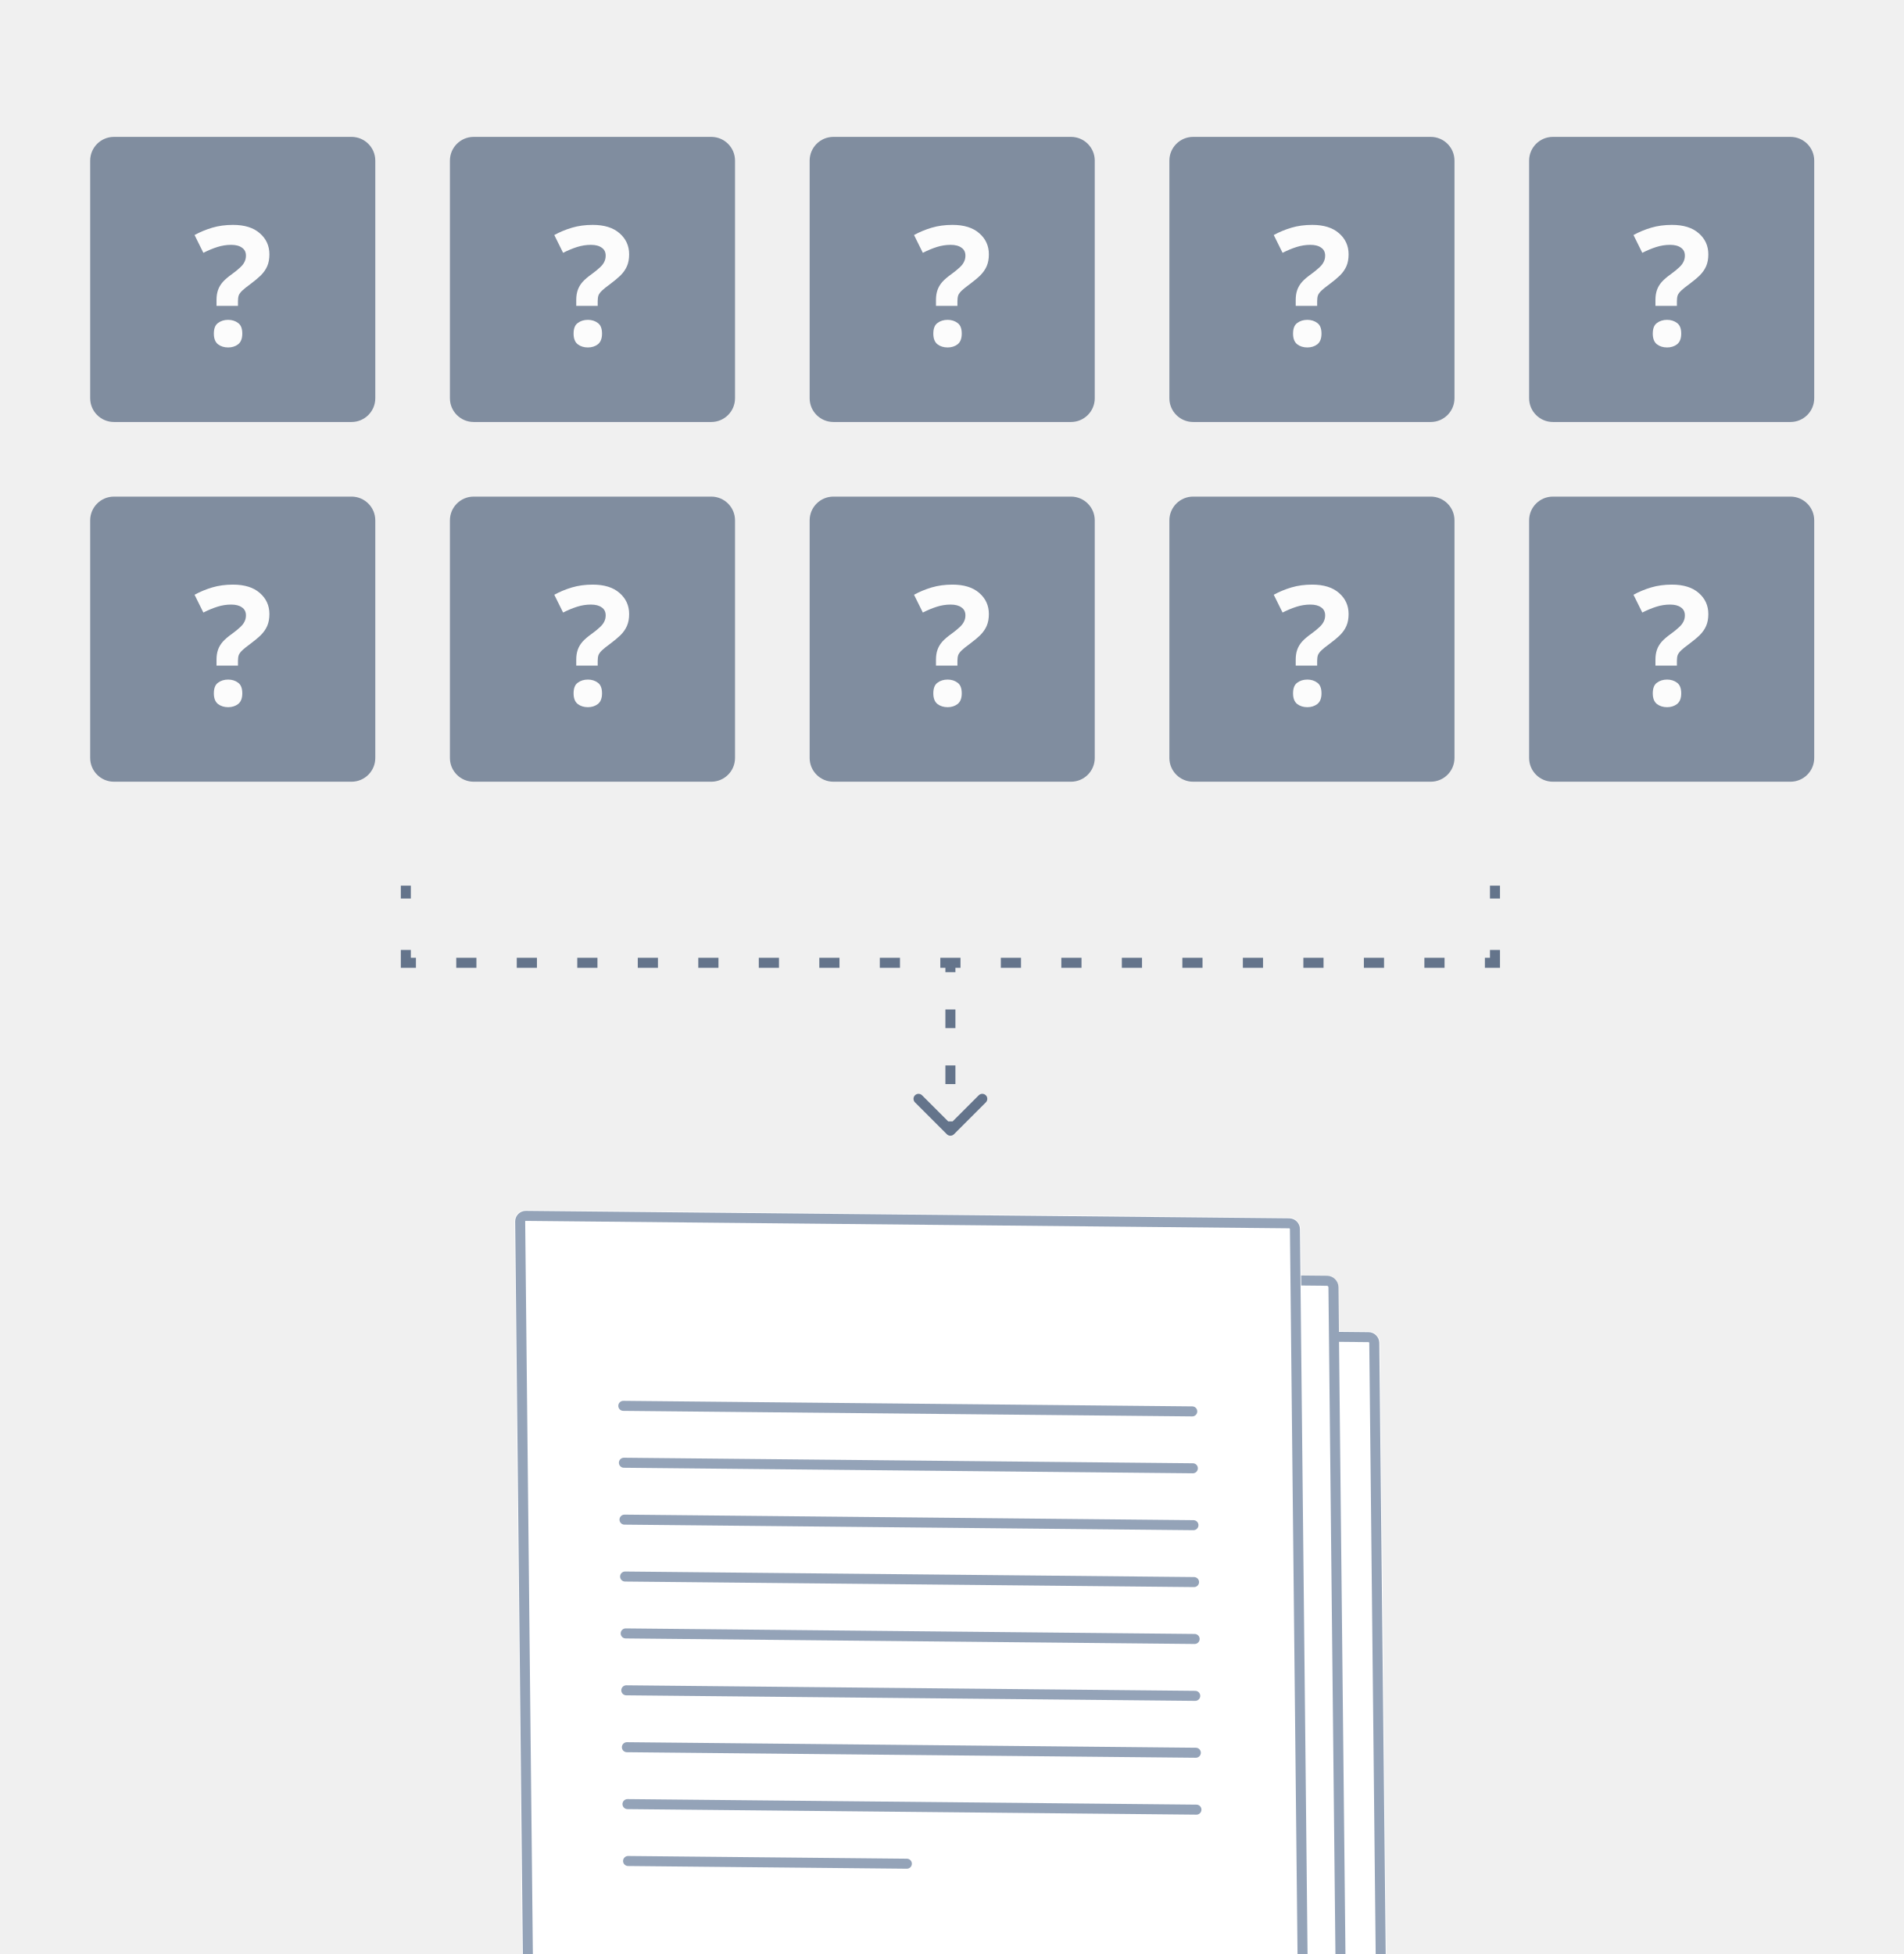
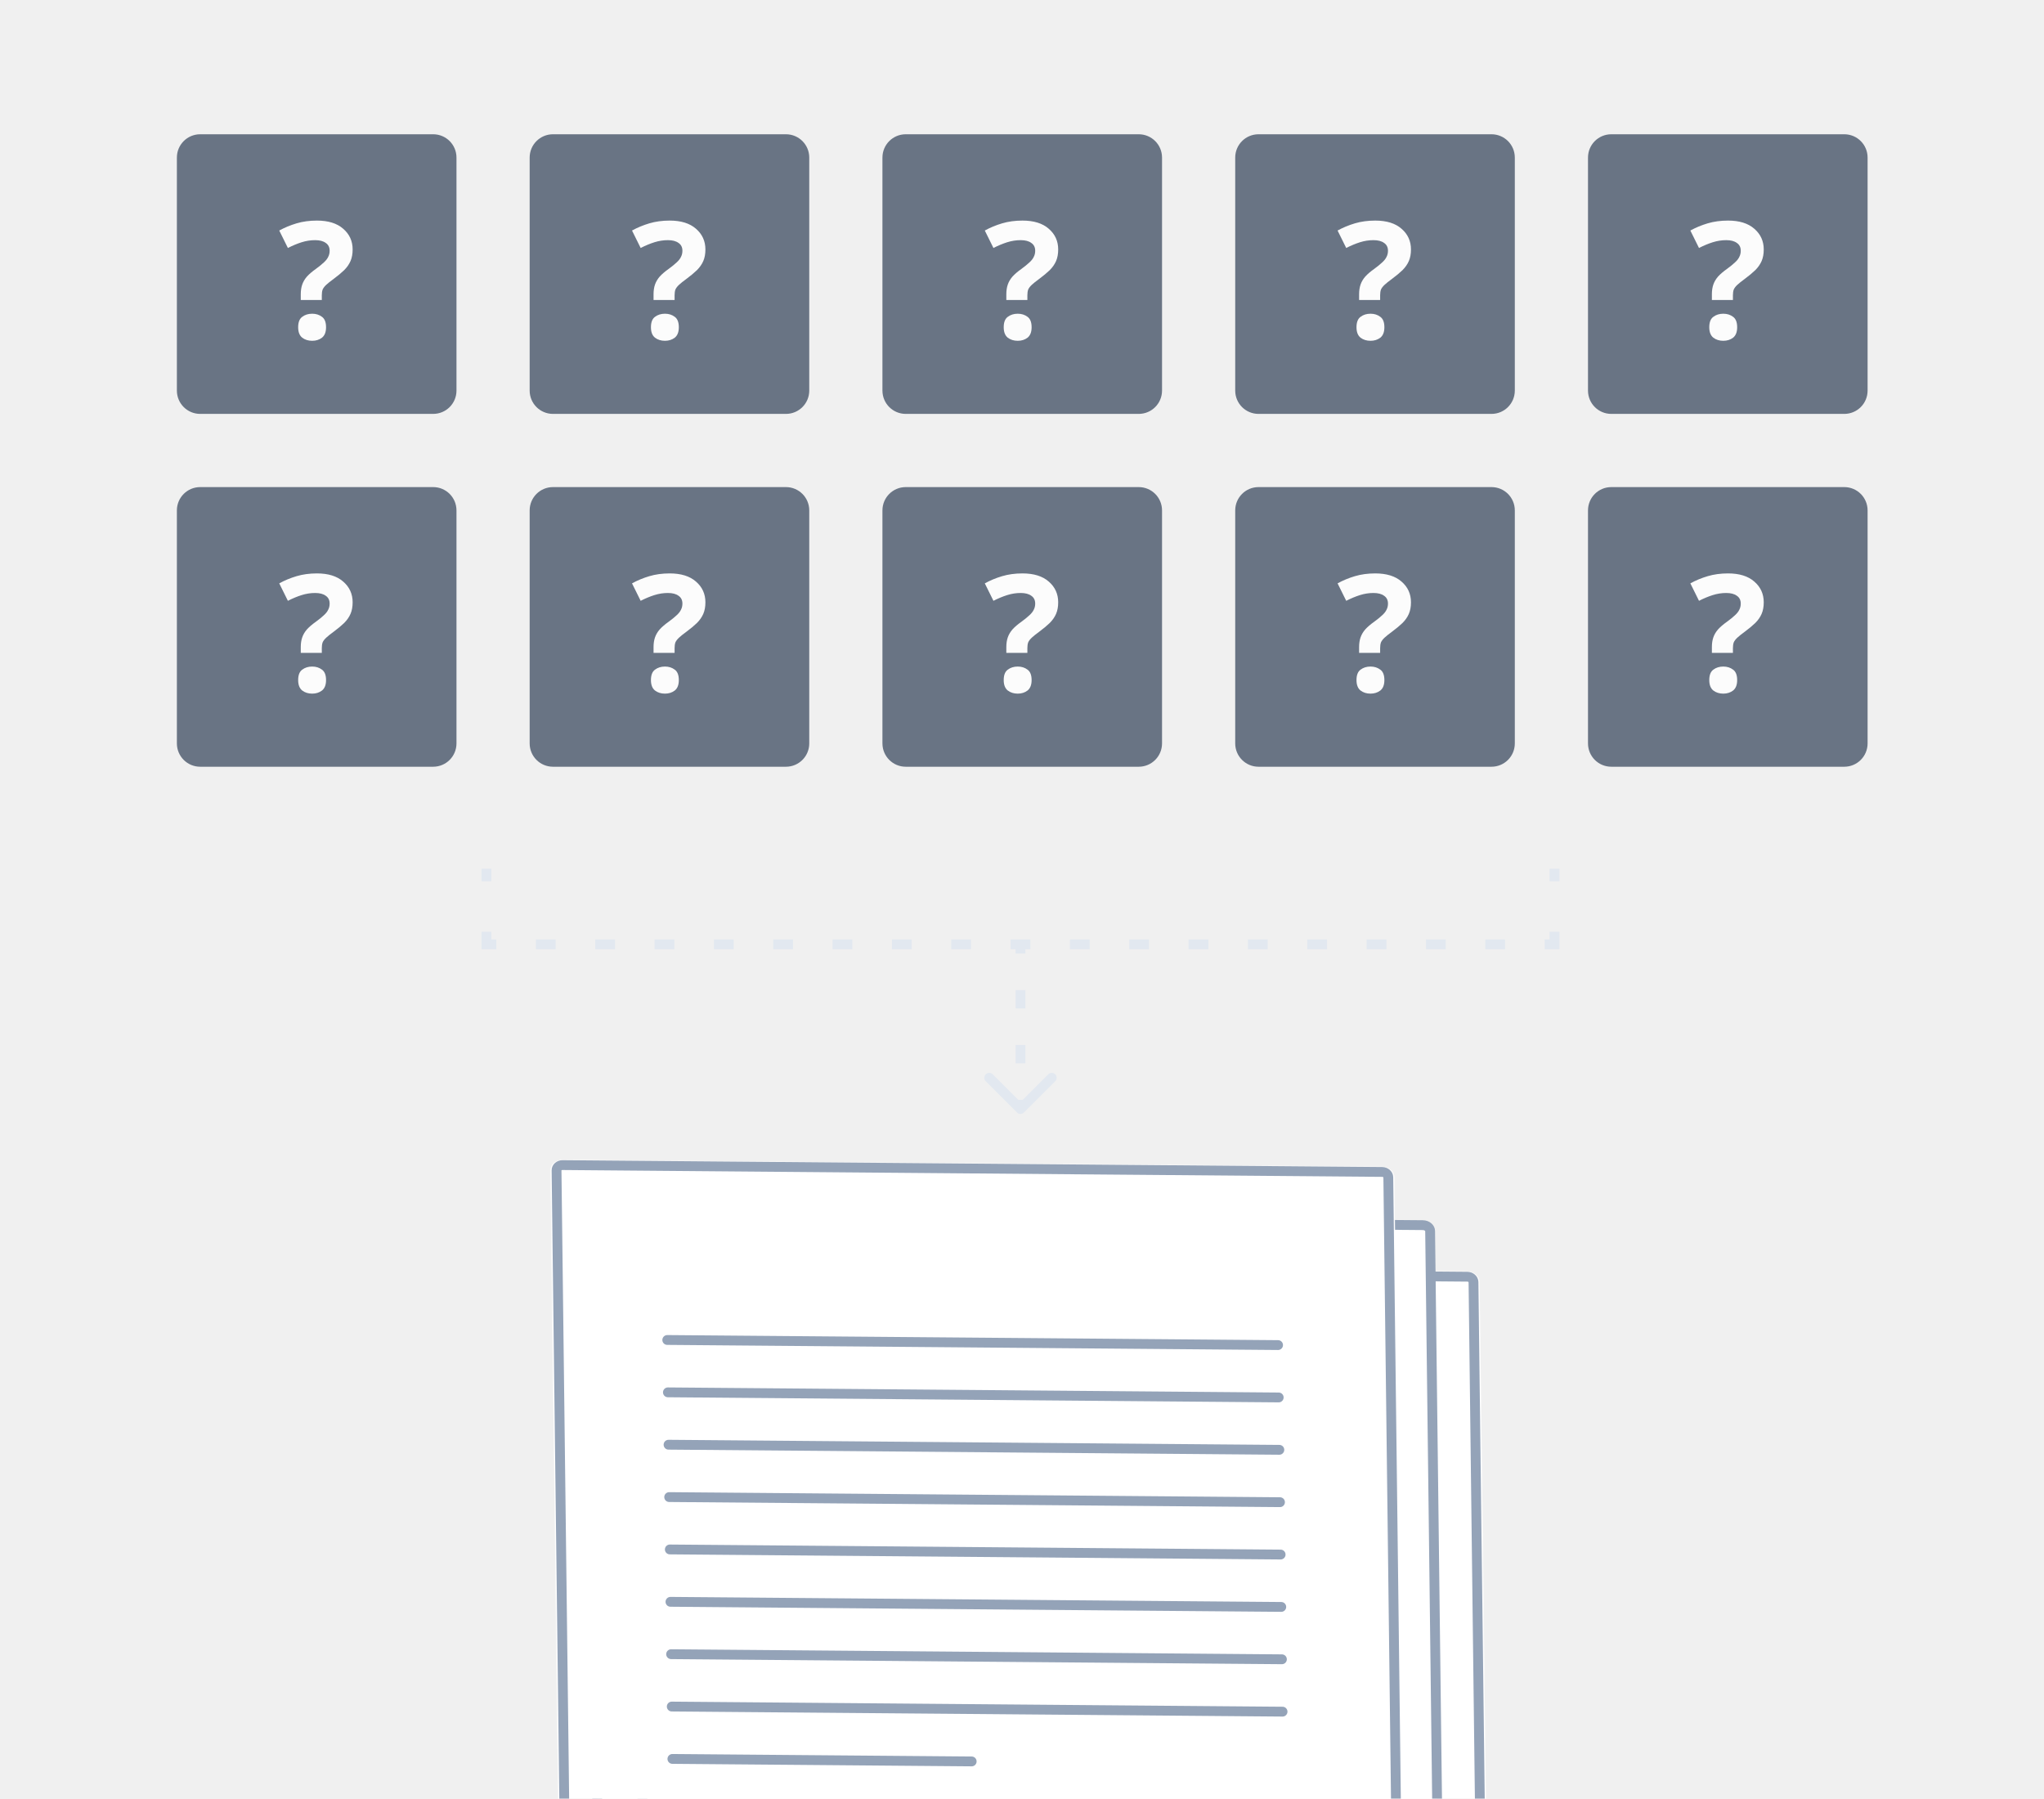
- <svg xmlns="http://www.w3.org/2000/svg" width="380" height="390" viewBox="0 0 380 390" fill="none">
-   <g clip-path="url(#clip0_334_11031)">
-     <path d="M273.123 265.735L119.713 264.241C118.45 264.229 117.437 265.243 117.45 266.506L119.49 460.965C119.503 462.228 120.538 463.262 121.8 463.274L275.211 464.769C276.474 464.781 277.487 463.767 277.473 462.504L275.434 268.044C275.421 266.782 274.386 265.748 273.123 265.735Z" fill="white" />
-     <path d="M273.135 266.878L119.725 265.384C119.093 265.378 118.587 265.885 118.594 266.516L120.633 460.977C120.64 461.608 121.157 462.125 121.788 462.131L275.198 463.625C275.83 463.631 276.336 463.124 276.33 462.493L274.29 268.032C274.284 267.401 273.766 266.884 273.135 266.878Z" stroke="#94A3B8" stroke-width="2" />
-     <path d="M111.43 254.137L264.841 255.631C265.551 255.638 266.133 256.22 266.141 256.931L268.18 451.39C268.188 452.101 267.618 452.671 266.907 452.665L113.497 451.17C112.786 451.163 112.204 450.582 112.197 449.871L110.157 255.411C110.15 254.701 110.72 254.13 111.43 254.137Z" fill="white" stroke="#94A3B8" stroke-width="2" />
-     <path d="M257.295 243.024L104.932 241.54C103.678 241.528 102.672 242.535 102.685 243.789L104.711 436.921C104.724 438.175 105.751 439.202 107.005 439.214L259.368 440.698C260.622 440.711 261.628 439.704 261.615 438.449L259.59 245.317C259.576 244.063 258.549 243.036 257.295 243.024Z" fill="white" />
-     <path d="M124.405 280.595L237.959 281.701" stroke="#94A3B8" stroke-width="2" stroke-linecap="round" />
-     <path d="M124.523 291.95L238.078 293.056" stroke="#94A3B8" stroke-width="2" stroke-linecap="round" />
-     <path d="M124.643 303.305L238.197 304.411" stroke="#94A3B8" stroke-width="2" stroke-linecap="round" />
-     <path d="M124.762 314.661L238.316 315.768" stroke="#94A3B8" stroke-width="2" stroke-linecap="round" />
-     <path d="M124.881 326.016L238.435 327.122" stroke="#94A3B8" stroke-width="2" stroke-linecap="round" />
-     <path d="M125 337.371L238.554 338.477" stroke="#94A3B8" stroke-width="2" stroke-linecap="round" />
-     <path d="M125.12 348.726L238.674 349.832" stroke="#94A3B8" stroke-width="2" stroke-linecap="round" />
-     <path d="M125.239 360.083L238.793 361.189" stroke="#94A3B8" stroke-width="2" stroke-linecap="round" />
-     <path d="M125.357 371.438L180.999 371.979" stroke="#94A3B8" stroke-width="2" stroke-linecap="round" />
-     <path d="M257.307 244.16L104.944 242.676C104.317 242.67 103.814 243.173 103.821 243.8L105.846 436.933C105.853 437.56 106.366 438.073 106.994 438.079L259.356 439.563C259.983 439.569 260.486 439.066 260.48 438.439L258.454 245.306C258.448 244.679 257.934 244.166 257.307 244.16Z" stroke="#94A3B8" stroke-width="2" />
+ <svg xmlns="http://www.w3.org/2000/svg" width="416" height="366" viewBox="0 0 416 366" fill="none">
+   <g clip-path="url(#clip0_101_255)">
+     <path d="M298.611 258.727L130.667 257.325C129.285 257.313 128.176 258.265 128.19 259.45L130.423 441.943C130.437 443.128 131.57 444.098 132.952 444.11L300.896 445.512C302.279 445.524 303.388 444.572 303.373 443.387L301.141 260.894C301.126 259.709 299.993 258.739 298.611 258.727Z" fill="white" />
+     <path d="M298.624 259.799L130.68 258.397C129.989 258.391 129.435 258.867 129.442 259.46L131.675 441.953C131.682 442.546 132.248 443.031 132.939 443.037L300.883 444.439C301.574 444.445 302.129 443.969 302.121 443.377L299.889 260.883C299.881 260.29 299.315 259.805 298.624 259.799Z" stroke="#94A3B8" stroke-width="2" />
+     <path d="M121.601 247.904L289.545 249.306C290.525 249.315 291.056 249.971 291.062 250.465L293.295 432.958C293.301 433.452 292.786 434.1 291.805 434.091L123.862 432.689C122.881 432.681 122.35 432.025 122.344 431.531L120.111 249.038C120.105 248.544 120.62 247.896 121.601 247.904Z" fill="white" stroke="#94A3B8" stroke-width="2" />
+     <path d="M281.283 237.413L114.486 236.021C113.113 236.009 112.012 236.954 112.026 238.131L114.244 419.378C114.258 420.555 115.383 421.519 116.756 421.53L283.553 422.923C284.926 422.934 286.027 421.99 286.013 420.812L283.795 239.565C283.781 238.388 282.656 237.425 281.283 237.413Z" fill="white" />
+     <path d="M135.803 272.673L260.116 273.711" stroke="#94A3B8" stroke-width="2" stroke-linecap="round" />
+     <path d="M135.934 283.329L260.246 284.367" stroke="#94A3B8" stroke-width="2" stroke-linecap="round" />
+     <path d="M136.064 293.985L260.376 295.023" stroke="#94A3B8" stroke-width="2" stroke-linecap="round" />
+     <path d="M136.194 304.642L260.507 305.68" stroke="#94A3B8" stroke-width="2" stroke-linecap="round" />
+     <path d="M136.324 315.298L260.637 316.336" stroke="#94A3B8" stroke-width="2" stroke-linecap="round" />
+     <path d="M136.455 325.955L260.767 326.993" stroke="#94A3B8" stroke-width="2" stroke-linecap="round" />
+     <path d="M136.586 336.611L260.899 337.649" stroke="#94A3B8" stroke-width="2" stroke-linecap="round" />
+     <path d="M136.717 347.268L261.029 348.306" stroke="#94A3B8" stroke-width="2" stroke-linecap="round" />
+     <path d="M136.847 357.924L197.76 358.433" stroke="#94A3B8" stroke-width="2" stroke-linecap="round" />
+     <path d="M281.296 238.479L114.499 237.087C113.813 237.081 113.262 237.553 113.269 238.142L115.487 419.389C115.494 419.978 116.056 420.459 116.743 420.465L283.54 421.858C284.226 421.863 284.777 421.391 284.77 420.802L282.552 239.555C282.545 238.967 281.983 238.485 281.296 238.479Z" stroke="#94A3B8" stroke-width="2" />
    <g opacity="0.8">
-       <rect width="56.904" height="56.904" rx="4.742" transform="matrix(-1 8.74228e-08 8.74228e-08 1 74.9038 27.3206)" fill="#64748B" />
-       <path d="M43.214 59.856C43.214 59.126 43.313 58.473 43.512 57.898C43.712 57.322 44.032 56.78 44.475 56.271C44.94 55.762 45.548 55.242 46.301 54.711C46.965 54.224 47.496 53.792 47.894 53.416C48.314 53.04 48.613 52.664 48.79 52.288C48.989 51.911 49.089 51.491 49.089 51.026C49.089 50.318 48.823 49.787 48.292 49.433C47.783 49.057 47.064 48.869 46.135 48.869C45.205 48.869 44.287 49.013 43.38 49.3C42.472 49.588 41.543 49.975 40.591 50.462L38.832 46.91C39.916 46.313 41.089 45.826 42.351 45.45C43.612 45.074 44.995 44.886 46.5 44.886C48.801 44.886 50.583 45.439 51.844 46.545C53.127 47.652 53.769 49.057 53.769 50.761C53.769 51.668 53.626 52.454 53.338 53.118C53.05 53.782 52.619 54.401 52.043 54.977C51.468 55.53 50.749 56.127 49.886 56.769C49.244 57.234 48.746 57.632 48.392 57.964C48.038 58.296 47.794 58.617 47.662 58.926C47.551 59.236 47.496 59.624 47.496 60.088V61.051L43.214 61.051V59.856ZM42.682 66.594C42.682 65.576 42.959 64.868 43.512 64.47C44.066 64.049 44.741 63.839 45.537 63.839C46.312 63.839 46.976 64.049 47.529 64.47C48.082 64.868 48.359 65.576 48.359 66.594C48.359 67.568 48.082 68.276 47.529 68.719C46.976 69.139 46.312 69.349 45.537 69.349C44.741 69.349 44.066 69.139 43.512 68.719C42.959 68.276 42.682 67.568 42.682 66.594Z" fill="white" />
-       <rect width="56.904" height="56.904" rx="4.742" transform="matrix(-1 8.74228e-08 8.74228e-08 1 146.702 27.3206)" fill="#64748B" />
-       <path d="M115.012 59.856C115.012 59.126 115.112 58.473 115.311 57.898C115.51 57.322 115.831 56.78 116.273 56.271C116.738 55.762 117.347 55.242 118.099 54.711C118.763 54.224 119.294 53.792 119.692 53.416C120.113 53.04 120.412 52.664 120.589 52.288C120.788 51.911 120.887 51.491 120.887 51.026C120.887 50.318 120.622 49.787 120.091 49.433C119.582 49.057 118.862 48.869 117.933 48.869C117.004 48.869 116.085 49.013 115.178 49.3C114.271 49.588 113.341 49.975 112.39 50.462L110.63 46.91C111.715 46.313 112.888 45.826 114.149 45.45C115.41 45.074 116.793 44.886 118.298 44.886C120.6 44.886 122.381 45.439 123.642 46.545C124.926 47.652 125.568 49.057 125.568 50.761C125.568 51.668 125.424 52.454 125.136 53.118C124.848 53.782 124.417 54.401 123.842 54.977C123.266 55.53 122.547 56.127 121.684 56.769C121.042 57.234 120.544 57.632 120.19 57.964C119.836 58.296 119.593 58.617 119.46 58.926C119.349 59.236 119.294 59.624 119.294 60.088V61.051L115.012 61.051V59.856ZM114.481 66.594C114.481 65.576 114.757 64.868 115.311 64.47C115.864 64.049 116.539 63.839 117.336 63.839C118.11 63.839 118.774 64.049 119.327 64.47C119.88 64.868 120.157 65.576 120.157 66.594C120.157 67.568 119.88 68.276 119.327 68.719C118.774 69.139 118.11 69.349 117.336 69.349C116.539 69.349 115.864 69.139 115.311 68.719C114.757 68.276 114.481 67.568 114.481 66.594Z" fill="white" />
-       <rect width="56.904" height="56.904" rx="4.742" transform="matrix(-1 8.74228e-08 8.74228e-08 1 218.5 27.3206)" fill="#64748B" />
-       <path d="M186.81 59.856C186.81 59.126 186.91 58.473 187.109 57.898C187.308 57.322 187.629 56.78 188.072 56.271C188.536 55.762 189.145 55.242 189.897 54.711C190.561 54.224 191.092 53.792 191.491 53.416C191.911 53.04 192.21 52.664 192.387 52.288C192.586 51.911 192.686 51.491 192.686 51.026C192.686 50.318 192.42 49.787 191.889 49.433C191.38 49.057 190.661 48.869 189.731 48.869C188.802 48.869 187.884 49.013 186.976 49.3C186.069 49.588 185.14 49.975 184.188 50.462L182.429 46.91C183.513 46.313 184.686 45.826 185.947 45.45C187.209 45.074 188.592 44.886 190.097 44.886C192.398 44.886 194.179 45.439 195.441 46.545C196.724 47.652 197.366 49.057 197.366 50.761C197.366 51.668 197.222 52.454 196.934 53.118C196.647 53.782 196.215 54.401 195.64 54.977C195.065 55.53 194.345 56.127 193.482 56.769C192.841 57.234 192.343 57.632 191.989 57.964C191.634 58.296 191.391 58.617 191.258 58.926C191.148 59.236 191.092 59.624 191.092 60.088V61.051L186.81 61.051V59.856ZM186.279 66.594C186.279 65.576 186.556 64.868 187.109 64.47C187.662 64.049 188.337 63.839 189.134 63.839C189.908 63.839 190.572 64.049 191.126 64.47C191.679 64.868 191.955 65.576 191.955 66.594C191.955 67.568 191.679 68.276 191.126 68.719C190.572 69.139 189.908 69.349 189.134 69.349C188.337 69.349 187.662 69.139 187.109 68.719C186.556 68.276 186.279 67.568 186.279 66.594Z" fill="white" />
-       <rect width="56.904" height="56.904" rx="4.742" transform="matrix(-1 8.74228e-08 8.74228e-08 1 290.298 27.3206)" fill="#64748B" />
-       <path d="M258.609 59.856C258.609 59.126 258.708 58.473 258.907 57.898C259.107 57.322 259.427 56.78 259.87 56.271C260.335 55.762 260.943 55.242 261.696 54.711C262.36 54.224 262.891 53.792 263.289 53.416C263.709 53.04 264.008 52.664 264.185 52.288C264.384 51.911 264.484 51.491 264.484 51.026C264.484 50.318 264.218 49.787 263.687 49.433C263.178 49.057 262.459 48.869 261.53 48.869C260.6 48.869 259.682 49.013 258.775 49.3C257.867 49.588 256.938 49.975 255.986 50.462L254.227 46.91C255.311 46.313 256.484 45.826 257.746 45.45C259.007 45.074 260.39 44.886 261.895 44.886C264.196 44.886 265.978 45.439 267.239 46.545C268.523 47.652 269.164 49.057 269.164 50.761C269.164 51.668 269.02 52.454 268.733 53.118C268.445 53.782 268.014 54.401 267.438 54.977C266.863 55.53 266.144 56.127 265.281 56.769C264.639 57.234 264.141 57.632 263.787 57.964C263.433 58.296 263.189 58.617 263.057 58.926C262.946 59.236 262.891 59.624 262.891 60.088V61.051L258.609 61.051V59.856ZM258.078 66.594C258.078 65.576 258.354 64.868 258.907 64.47C259.461 64.049 260.136 63.839 260.932 63.839C261.707 63.839 262.371 64.049 262.924 64.47C263.477 64.868 263.754 65.576 263.754 66.594C263.754 67.568 263.477 68.276 262.924 68.719C262.371 69.139 261.707 69.349 260.932 69.349C260.136 69.349 259.461 69.139 258.907 68.719C258.354 68.276 258.078 67.568 258.078 66.594Z" fill="white" />
-       <rect width="56.904" height="56.904" rx="4.742" transform="matrix(-1 8.74228e-08 8.74228e-08 1 362.097 27.3206)" fill="#64748B" />
-       <path d="M330.407 59.856C330.407 59.126 330.506 58.473 330.705 57.898C330.904 57.322 331.225 56.78 331.668 56.271C332.133 55.762 332.741 55.242 333.494 54.711C334.157 54.224 334.689 53.792 335.087 53.416C335.507 53.04 335.806 52.664 335.983 52.288C336.182 51.911 336.282 51.491 336.282 51.026C336.282 50.318 336.016 49.787 335.485 49.433C334.976 49.057 334.257 48.869 333.328 48.869C332.398 48.869 331.48 49.013 330.572 49.3C329.665 49.588 328.736 49.975 327.784 50.462L326.025 46.91C327.109 46.313 328.282 45.826 329.543 45.45C330.805 45.074 332.188 44.886 333.693 44.886C335.994 44.886 337.776 45.439 339.037 46.545C340.32 47.652 340.962 49.057 340.962 50.761C340.962 51.668 340.818 52.454 340.531 53.118C340.243 53.782 339.811 54.401 339.236 54.977C338.661 55.53 337.942 56.127 337.078 56.769C336.437 57.234 335.939 57.632 335.585 57.964C335.231 58.296 334.987 58.617 334.854 58.926C334.744 59.236 334.689 59.624 334.689 60.088V61.051L330.407 61.051V59.856ZM329.875 66.594C329.875 65.576 330.152 64.868 330.705 64.47C331.258 64.049 331.933 63.839 332.73 63.839C333.505 63.839 334.168 64.049 334.722 64.47C335.275 64.868 335.552 65.576 335.552 66.594C335.552 67.568 335.275 68.276 334.722 68.719C334.168 69.139 333.505 69.349 332.73 69.349C331.933 69.349 331.258 69.139 330.705 68.719C330.152 68.276 329.875 67.568 329.875 66.594Z" fill="white" />
-       <rect width="56.904" height="56.904" rx="4.742" transform="matrix(-1 8.74228e-08 8.74228e-08 1 74.9038 99.1188)" fill="#64748B" />
-       <path d="M43.214 131.654C43.214 130.924 43.313 130.271 43.512 129.696C43.712 129.12 44.032 128.578 44.475 128.069C44.94 127.56 45.548 127.04 46.301 126.509C46.965 126.022 47.496 125.591 47.894 125.215C48.314 124.838 48.613 124.462 48.79 124.086C48.989 123.71 49.089 123.289 49.089 122.825C49.089 122.116 48.823 121.585 48.292 121.231C47.783 120.855 47.064 120.667 46.135 120.667C45.205 120.667 44.287 120.811 43.38 121.099C42.472 121.386 41.543 121.773 40.591 122.26L38.832 118.709C39.916 118.111 41.089 117.624 42.351 117.248C43.612 116.872 44.995 116.684 46.5 116.684C48.801 116.684 50.583 117.237 51.844 118.343C53.127 119.45 53.769 120.855 53.769 122.559C53.769 123.466 53.626 124.252 53.338 124.916C53.05 125.58 52.619 126.199 52.043 126.775C51.468 127.328 50.749 127.925 49.886 128.567C49.244 129.032 48.746 129.43 48.392 129.762C48.038 130.094 47.794 130.415 47.662 130.725C47.551 131.035 47.496 131.422 47.496 131.887V132.849L43.214 132.849V131.654ZM42.682 138.393C42.682 137.375 42.959 136.666 43.512 136.268C44.066 135.848 44.741 135.637 45.537 135.637C46.312 135.637 46.976 135.848 47.529 136.268C48.082 136.666 48.359 137.375 48.359 138.393C48.359 139.366 48.082 140.074 47.529 140.517C46.976 140.937 46.312 141.148 45.537 141.148C44.741 141.148 44.066 140.937 43.512 140.517C42.959 140.074 42.682 139.366 42.682 138.393Z" fill="white" />
-       <rect width="56.904" height="56.904" rx="4.742" transform="matrix(-1 8.74228e-08 8.74228e-08 1 146.702 99.1188)" fill="#64748B" />
-       <path d="M115.012 131.654C115.012 130.924 115.112 130.271 115.311 129.696C115.51 129.12 115.831 128.578 116.273 128.069C116.738 127.56 117.347 127.04 118.099 126.509C118.763 126.022 119.294 125.591 119.692 125.215C120.113 124.838 120.412 124.462 120.589 124.086C120.788 123.71 120.887 123.289 120.887 122.825C120.887 122.116 120.622 121.585 120.091 121.231C119.582 120.855 118.862 120.667 117.933 120.667C117.004 120.667 116.085 120.811 115.178 121.099C114.271 121.386 113.341 121.773 112.39 122.26L110.63 118.709C111.715 118.111 112.888 117.624 114.149 117.248C115.41 116.872 116.793 116.684 118.298 116.684C120.6 116.684 122.381 117.237 123.642 118.343C124.926 119.45 125.568 120.855 125.568 122.559C125.568 123.466 125.424 124.252 125.136 124.916C124.848 125.58 124.417 126.199 123.842 126.775C123.266 127.328 122.547 127.925 121.684 128.567C121.042 129.032 120.544 129.43 120.19 129.762C119.836 130.094 119.593 130.415 119.46 130.725C119.349 131.035 119.294 131.422 119.294 131.887V132.849L115.012 132.849V131.654ZM114.481 138.393C114.481 137.375 114.757 136.666 115.311 136.268C115.864 135.848 116.539 135.637 117.336 135.637C118.11 135.637 118.774 135.848 119.327 136.268C119.88 136.666 120.157 137.375 120.157 138.393C120.157 139.366 119.88 140.074 119.327 140.517C118.774 140.937 118.11 141.148 117.336 141.148C116.539 141.148 115.864 140.937 115.311 140.517C114.757 140.074 114.481 139.366 114.481 138.393Z" fill="white" />
-       <rect width="56.904" height="56.904" rx="4.742" transform="matrix(-1 8.74228e-08 8.74228e-08 1 218.5 99.1188)" fill="#64748B" />
-       <path d="M186.81 131.654C186.81 130.924 186.91 130.271 187.109 129.696C187.308 129.12 187.629 128.578 188.072 128.069C188.536 127.56 189.145 127.04 189.897 126.509C190.561 126.022 191.092 125.591 191.491 125.215C191.911 124.838 192.21 124.462 192.387 124.086C192.586 123.71 192.686 123.289 192.686 122.825C192.686 122.116 192.42 121.585 191.889 121.231C191.38 120.855 190.661 120.667 189.731 120.667C188.802 120.667 187.884 120.811 186.976 121.099C186.069 121.386 185.14 121.773 184.188 122.26L182.429 118.709C183.513 118.111 184.686 117.624 185.947 117.248C187.209 116.872 188.592 116.684 190.097 116.684C192.398 116.684 194.179 117.237 195.441 118.343C196.724 119.45 197.366 120.855 197.366 122.559C197.366 123.466 197.222 124.252 196.934 124.916C196.647 125.58 196.215 126.199 195.64 126.775C195.065 127.328 194.345 127.925 193.482 128.567C192.841 129.032 192.343 129.43 191.989 129.762C191.634 130.094 191.391 130.415 191.258 130.725C191.148 131.035 191.092 131.422 191.092 131.887V132.849L186.81 132.849V131.654ZM186.279 138.393C186.279 137.375 186.556 136.666 187.109 136.268C187.662 135.848 188.337 135.637 189.134 135.637C189.908 135.637 190.572 135.848 191.126 136.268C191.679 136.666 191.955 137.375 191.955 138.393C191.955 139.366 191.679 140.074 191.126 140.517C190.572 140.937 189.908 141.148 189.134 141.148C188.337 141.148 187.662 140.937 187.109 140.517C186.556 140.074 186.279 139.366 186.279 138.393Z" fill="white" />
-       <rect width="56.904" height="56.904" rx="4.742" transform="matrix(-1 8.74228e-08 8.74228e-08 1 290.298 99.1188)" fill="#64748B" />
-       <path d="M258.609 131.654C258.609 130.924 258.708 130.271 258.907 129.696C259.107 129.12 259.427 128.578 259.87 128.069C260.335 127.56 260.943 127.04 261.696 126.509C262.36 126.022 262.891 125.591 263.289 125.215C263.709 124.838 264.008 124.462 264.185 124.086C264.384 123.71 264.484 123.289 264.484 122.825C264.484 122.116 264.218 121.585 263.687 121.231C263.178 120.855 262.459 120.667 261.53 120.667C260.6 120.667 259.682 120.811 258.775 121.099C257.867 121.386 256.938 121.773 255.986 122.26L254.227 118.709C255.311 118.111 256.484 117.624 257.746 117.248C259.007 116.872 260.39 116.684 261.895 116.684C264.196 116.684 265.978 117.237 267.239 118.343C268.523 119.45 269.164 120.855 269.164 122.559C269.164 123.466 269.02 124.252 268.733 124.916C268.445 125.58 268.014 126.199 267.438 126.775C266.863 127.328 266.144 127.925 265.281 128.567C264.639 129.032 264.141 129.43 263.787 129.762C263.433 130.094 263.189 130.415 263.057 130.725C262.946 131.035 262.891 131.422 262.891 131.887V132.849L258.609 132.849V131.654ZM258.078 138.393C258.078 137.375 258.354 136.666 258.907 136.268C259.461 135.848 260.136 135.637 260.932 135.637C261.707 135.637 262.371 135.848 262.924 136.268C263.477 136.666 263.754 137.375 263.754 138.393C263.754 139.366 263.477 140.074 262.924 140.517C262.371 140.937 261.707 141.148 260.932 141.148C260.136 141.148 259.461 140.937 258.907 140.517C258.354 140.074 258.078 139.366 258.078 138.393Z" fill="white" />
-       <rect width="56.904" height="56.904" rx="4.742" transform="matrix(-1 8.74228e-08 8.74228e-08 1 362.097 99.1188)" fill="#64748B" />
-       <path d="M330.407 131.654C330.407 130.924 330.506 130.271 330.705 129.696C330.904 129.12 331.225 128.578 331.668 128.069C332.133 127.56 332.741 127.04 333.494 126.509C334.157 126.022 334.689 125.591 335.087 125.215C335.507 124.838 335.806 124.462 335.983 124.086C336.182 123.71 336.282 123.289 336.282 122.825C336.282 122.116 336.016 121.585 335.485 121.231C334.976 120.855 334.257 120.667 333.328 120.667C332.398 120.667 331.48 120.811 330.572 121.099C329.665 121.386 328.736 121.773 327.784 122.26L326.025 118.709C327.109 118.111 328.282 117.624 329.543 117.248C330.805 116.872 332.188 116.684 333.693 116.684C335.994 116.684 337.776 117.237 339.037 118.343C340.32 119.45 340.962 120.855 340.962 122.559C340.962 123.466 340.818 124.252 340.531 124.916C340.243 125.58 339.811 126.199 339.236 126.775C338.661 127.328 337.942 127.925 337.078 128.567C336.437 129.032 335.939 129.43 335.585 129.762C335.231 130.094 334.987 130.415 334.854 130.725C334.744 131.035 334.689 131.422 334.689 131.887V132.849L330.407 132.849V131.654ZM329.875 138.393C329.875 137.375 330.152 136.666 330.705 136.268C331.258 135.848 331.933 135.637 332.73 135.637C333.505 135.637 334.168 135.848 334.722 136.268C335.275 136.666 335.552 137.375 335.552 138.393C335.552 139.366 335.275 140.074 334.722 140.517C334.168 140.937 333.505 141.148 332.73 141.148C331.933 141.148 331.258 140.937 330.705 140.517C330.152 140.074 329.875 139.366 329.875 138.393Z" fill="white" />
+       <rect width="56.904" height="56.904" rx="4.742" transform="matrix(-1 8.74228e-08 8.74228e-08 1 92.9038 27.3206)" fill="#475569" />
+       <path d="M61.214 59.856C61.214 59.126 61.313 58.473 61.513 57.898C61.712 57.322 62.033 56.78 62.475 56.271C62.94 55.762 63.548 55.242 64.301 54.711C64.965 54.224 65.496 53.792 65.894 53.416C66.315 53.04 66.613 52.664 66.79 52.288C66.99 51.911 67.089 51.491 67.089 51.026C67.089 50.318 66.824 49.787 66.293 49.433C65.784 49.057 65.064 48.869 64.135 48.869C63.206 48.869 62.287 49.013 61.38 49.3C60.472 49.588 59.543 49.975 58.592 50.462L56.832 46.91C57.917 46.313 59.09 45.826 60.351 45.45C61.612 45.074 62.995 44.886 64.5 44.886C66.802 44.886 68.583 45.439 69.844 46.545C71.128 47.652 71.769 49.057 71.769 50.761C71.769 51.668 71.626 52.454 71.338 53.118C71.05 53.782 70.619 54.401 70.043 54.977C69.468 55.53 68.749 56.127 67.886 56.769C67.244 57.234 66.746 57.632 66.392 57.964C66.038 58.296 65.795 58.617 65.662 58.926C65.551 59.236 65.496 59.624 65.496 60.088V61.051L61.214 61.051V59.856ZM60.683 66.594C60.683 65.576 60.959 64.868 61.513 64.47C62.066 64.049 62.741 63.839 63.538 63.839C64.312 63.839 64.976 64.049 65.529 64.47C66.082 64.868 66.359 65.576 66.359 66.594C66.359 67.568 66.082 68.276 65.529 68.719C64.976 69.139 64.312 69.349 63.538 69.349C62.741 69.349 62.066 69.139 61.513 68.719C60.959 68.276 60.683 67.568 60.683 66.594Z" fill="white" />
+       <rect width="56.904" height="56.904" rx="4.742" transform="matrix(-1 8.74228e-08 8.74228e-08 1 164.702 27.3206)" fill="#475569" />
+       <path d="M133.012 59.856C133.012 59.126 133.111 58.473 133.31 57.898C133.51 57.322 133.831 56.78 134.273 56.271C134.738 55.762 135.346 55.242 136.099 54.711C136.763 54.224 137.294 53.792 137.692 53.416C138.113 53.04 138.411 52.664 138.588 52.288C138.787 51.911 138.887 51.491 138.887 51.026C138.887 50.318 138.621 49.787 138.09 49.433C137.581 49.057 136.862 48.869 135.933 48.869C135.003 48.869 134.085 49.013 133.178 49.3C132.27 49.588 131.341 49.975 130.389 50.462L128.63 46.91C129.714 46.313 130.887 45.826 132.149 45.45C133.41 45.074 134.793 44.886 136.298 44.886C138.599 44.886 140.381 45.439 141.642 46.545C142.926 47.652 143.567 49.057 143.567 50.761C143.567 51.668 143.424 52.454 143.136 53.118C142.848 53.782 142.417 54.401 141.841 54.977C141.266 55.53 140.547 56.127 139.684 56.769C139.042 57.234 138.544 57.632 138.19 57.964C137.836 58.296 137.592 58.617 137.46 58.926C137.349 59.236 137.294 59.624 137.294 60.088V61.051L133.012 61.051V59.856ZM132.481 66.594C132.481 65.576 132.757 64.868 133.31 64.47C133.864 64.049 134.539 63.839 135.335 63.839C136.11 63.839 136.774 64.049 137.327 64.47C137.88 64.868 138.157 65.576 138.157 66.594C138.157 67.568 137.88 68.276 137.327 68.719C136.774 69.139 136.11 69.349 135.335 69.349C134.539 69.349 133.864 69.139 133.31 68.719C132.757 68.276 132.481 67.568 132.481 66.594Z" fill="white" />
+       <rect width="56.904" height="56.904" rx="4.742" transform="matrix(-1 8.74228e-08 8.74228e-08 1 236.5 27.3206)" fill="#475569" />
+       <path d="M204.811 59.856C204.811 59.126 204.91 58.473 205.109 57.898C205.308 57.322 205.629 56.78 206.072 56.271C206.537 55.762 207.145 55.242 207.898 54.711C208.561 54.224 209.093 53.792 209.491 53.416C209.911 53.04 210.21 52.664 210.387 52.288C210.586 51.911 210.686 51.491 210.686 51.026C210.686 50.318 210.42 49.787 209.889 49.433C209.38 49.057 208.661 48.869 207.732 48.869C206.802 48.869 205.884 49.013 204.977 49.3C204.069 49.588 203.14 49.975 202.188 50.462L200.429 46.91C201.513 46.313 202.686 45.826 203.948 45.45C205.209 45.074 206.592 44.886 208.097 44.886C210.398 44.886 212.18 45.439 213.441 46.545C214.724 47.652 215.366 49.057 215.366 50.761C215.366 51.668 215.222 52.454 214.935 53.118C214.647 53.782 214.216 54.401 213.64 54.977C213.065 55.53 212.346 56.127 211.483 56.769C210.841 57.234 210.343 57.632 209.989 57.964C209.635 58.296 209.391 58.617 209.259 58.926C209.148 59.236 209.093 59.624 209.093 60.088V61.051L204.811 61.051V59.856ZM204.279 66.594C204.279 65.576 204.556 64.868 205.109 64.47C205.663 64.049 206.337 63.839 207.134 63.839C207.909 63.839 208.573 64.049 209.126 64.47C209.679 64.868 209.956 65.576 209.956 66.594C209.956 67.568 209.679 68.276 209.126 68.719C208.573 69.139 207.909 69.349 207.134 69.349C206.337 69.349 205.663 69.139 205.109 68.719C204.556 68.276 204.279 67.568 204.279 66.594Z" fill="white" />
+       <rect width="56.904" height="56.904" rx="4.742" transform="matrix(-1 8.74228e-08 8.74228e-08 1 308.298 27.3206)" fill="#475569" />
+       <path d="M276.608 59.856C276.608 59.126 276.708 58.473 276.907 57.898C277.106 57.322 277.427 56.78 277.87 56.271C278.334 55.762 278.943 55.242 279.695 54.711C280.359 54.224 280.89 53.792 281.289 53.416C281.709 53.04 282.008 52.664 282.185 52.288C282.384 51.911 282.484 51.491 282.484 51.026C282.484 50.318 282.218 49.787 281.687 49.433C281.178 49.057 280.459 48.869 279.529 48.869C278.6 48.869 277.682 49.013 276.774 49.3C275.867 49.588 274.938 49.975 273.986 50.462L272.227 46.91C273.311 46.313 274.484 45.826 275.745 45.45C277.007 45.074 278.39 44.886 279.895 44.886C282.196 44.886 283.977 45.439 285.239 46.545C286.522 47.652 287.164 49.057 287.164 50.761C287.164 51.668 287.02 52.454 286.733 53.118C286.445 53.782 286.013 54.401 285.438 54.977C284.863 55.53 284.143 56.127 283.28 56.769C282.639 57.234 282.141 57.632 281.787 57.964C281.433 58.296 281.189 58.617 281.056 58.926C280.946 59.236 280.89 59.624 280.89 60.088V61.051L276.608 61.051V59.856ZM276.077 66.594C276.077 65.576 276.354 64.868 276.907 64.47C277.46 64.049 278.135 63.839 278.932 63.839C279.707 63.839 280.37 64.049 280.924 64.47C281.477 64.868 281.753 65.576 281.753 66.594C281.753 67.568 281.477 68.276 280.924 68.719C280.37 69.139 279.707 69.349 278.932 69.349C278.135 69.349 277.46 69.139 276.907 68.719C276.354 68.276 276.077 67.568 276.077 66.594Z" fill="white" />
+       <rect width="56.904" height="56.904" rx="4.742" transform="matrix(-1 8.74228e-08 8.74228e-08 1 380.097 27.3206)" fill="#475569" />
+       <path d="M348.407 59.856C348.407 59.126 348.506 58.473 348.705 57.898C348.905 57.322 349.226 56.78 349.668 56.271C350.133 55.762 350.741 55.242 351.494 54.711C352.158 54.224 352.689 53.792 353.087 53.416C353.508 53.04 353.806 52.664 353.983 52.288C354.182 51.911 354.282 51.491 354.282 51.026C354.282 50.318 354.017 49.787 353.485 49.433C352.976 49.057 352.257 48.869 351.328 48.869C350.398 48.869 349.48 49.013 348.573 49.3C347.665 49.588 346.736 49.975 345.784 50.462L344.025 46.91C345.109 46.313 346.282 45.826 347.544 45.45C348.805 45.074 350.188 44.886 351.693 44.886C353.994 44.886 355.776 45.439 357.037 46.545C358.321 47.652 358.962 49.057 358.962 50.761C358.962 51.668 358.819 52.454 358.531 53.118C358.243 53.782 357.812 54.401 357.236 54.977C356.661 55.53 355.942 56.127 355.079 56.769C354.437 57.234 353.939 57.632 353.585 57.964C353.231 58.296 352.988 58.617 352.855 58.926C352.744 59.236 352.689 59.624 352.689 60.088V61.051L348.407 61.051V59.856ZM347.876 66.594C347.876 65.576 348.152 64.868 348.705 64.47C349.259 64.049 349.934 63.839 350.73 63.839C351.505 63.839 352.169 64.049 352.722 64.47C353.275 64.868 353.552 65.576 353.552 66.594C353.552 67.568 353.275 68.276 352.722 68.719C352.169 69.139 351.505 69.349 350.73 69.349C349.934 69.349 349.259 69.139 348.705 68.719C348.152 68.276 347.876 67.568 347.876 66.594Z" fill="white" />
+       <rect width="56.904" height="56.904" rx="4.742" transform="matrix(-1 8.74228e-08 8.74228e-08 1 92.9038 99.1188)" fill="#475569" />
+       <path d="M61.214 131.654C61.214 130.924 61.313 130.271 61.513 129.696C61.712 129.12 62.033 128.578 62.475 128.069C62.94 127.56 63.548 127.04 64.301 126.509C64.965 126.022 65.496 125.591 65.894 125.215C66.315 124.838 66.613 124.462 66.79 124.086C66.99 123.71 67.089 123.289 67.089 122.825C67.089 122.116 66.824 121.585 66.293 121.231C65.784 120.855 65.064 120.667 64.135 120.667C63.206 120.667 62.287 120.811 61.38 121.099C60.472 121.386 59.543 121.773 58.592 122.26L56.832 118.709C57.917 118.111 59.09 117.624 60.351 117.248C61.612 116.872 62.995 116.684 64.5 116.684C66.802 116.684 68.583 117.237 69.844 118.343C71.128 119.45 71.769 120.855 71.769 122.559C71.769 123.466 71.626 124.252 71.338 124.916C71.05 125.58 70.619 126.199 70.043 126.775C69.468 127.328 68.749 127.925 67.886 128.567C67.244 129.032 66.746 129.43 66.392 129.762C66.038 130.094 65.795 130.415 65.662 130.725C65.551 131.035 65.496 131.422 65.496 131.887V132.849L61.214 132.849V131.654ZM60.683 138.393C60.683 137.375 60.959 136.666 61.513 136.268C62.066 135.848 62.741 135.637 63.538 135.637C64.312 135.637 64.976 135.848 65.529 136.268C66.082 136.666 66.359 137.375 66.359 138.393C66.359 139.366 66.082 140.074 65.529 140.517C64.976 140.937 64.312 141.148 63.538 141.148C62.741 141.148 62.066 140.937 61.513 140.517C60.959 140.074 60.683 139.366 60.683 138.393Z" fill="white" />
+       <rect width="56.904" height="56.904" rx="4.742" transform="matrix(-1 8.74228e-08 8.74228e-08 1 164.702 99.1188)" fill="#475569" />
+       <path d="M133.012 131.654C133.012 130.924 133.111 130.271 133.31 129.696C133.51 129.12 133.831 128.578 134.273 128.069C134.738 127.56 135.346 127.04 136.099 126.509C136.763 126.022 137.294 125.591 137.692 125.215C138.113 124.838 138.411 124.462 138.588 124.086C138.787 123.71 138.887 123.289 138.887 122.825C138.887 122.116 138.621 121.585 138.09 121.231C137.581 120.855 136.862 120.667 135.933 120.667C135.003 120.667 134.085 120.811 133.178 121.099C132.27 121.386 131.341 121.773 130.389 122.26L128.63 118.709C129.714 118.111 130.887 117.624 132.149 117.248C133.41 116.872 134.793 116.684 136.298 116.684C138.599 116.684 140.381 117.237 141.642 118.343C142.926 119.45 143.567 120.855 143.567 122.559C143.567 123.466 143.424 124.252 143.136 124.916C142.848 125.58 142.417 126.199 141.841 126.775C141.266 127.328 140.547 127.925 139.684 128.567C139.042 129.032 138.544 129.43 138.19 129.762C137.836 130.094 137.592 130.415 137.46 130.725C137.349 131.035 137.294 131.422 137.294 131.887V132.849L133.012 132.849V131.654ZM132.481 138.393C132.481 137.375 132.757 136.666 133.31 136.268C133.864 135.848 134.539 135.637 135.335 135.637C136.11 135.637 136.774 135.848 137.327 136.268C137.88 136.666 138.157 137.375 138.157 138.393C138.157 139.366 137.88 140.074 137.327 140.517C136.774 140.937 136.11 141.148 135.335 141.148C134.539 141.148 133.864 140.937 133.31 140.517C132.757 140.074 132.481 139.366 132.481 138.393Z" fill="white" />
+       <rect width="56.904" height="56.904" rx="4.742" transform="matrix(-1 8.74228e-08 8.74228e-08 1 236.5 99.1188)" fill="#475569" />
+       <path d="M204.811 131.654C204.811 130.924 204.91 130.271 205.109 129.696C205.308 129.12 205.629 128.578 206.072 128.069C206.537 127.56 207.145 127.04 207.898 126.509C208.561 126.022 209.093 125.591 209.491 125.215C209.911 124.838 210.21 124.462 210.387 124.086C210.586 123.71 210.686 123.289 210.686 122.825C210.686 122.116 210.42 121.585 209.889 121.231C209.38 120.855 208.661 120.667 207.732 120.667C206.802 120.667 205.884 120.811 204.977 121.099C204.069 121.386 203.14 121.773 202.188 122.26L200.429 118.709C201.513 118.111 202.686 117.624 203.948 117.248C205.209 116.872 206.592 116.684 208.097 116.684C210.398 116.684 212.18 117.237 213.441 118.343C214.724 119.45 215.366 120.855 215.366 122.559C215.366 123.466 215.222 124.252 214.935 124.916C214.647 125.58 214.216 126.199 213.64 126.775C213.065 127.328 212.346 127.925 211.483 128.567C210.841 129.032 210.343 129.43 209.989 129.762C209.635 130.094 209.391 130.415 209.259 130.725C209.148 131.035 209.093 131.422 209.093 131.887V132.849L204.811 132.849V131.654ZM204.279 138.393C204.279 137.375 204.556 136.666 205.109 136.268C205.663 135.848 206.337 135.637 207.134 135.637C207.909 135.637 208.573 135.848 209.126 136.268C209.679 136.666 209.956 137.375 209.956 138.393C209.956 139.366 209.679 140.074 209.126 140.517C208.573 140.937 207.909 141.148 207.134 141.148C206.337 141.148 205.663 140.937 205.109 140.517C204.556 140.074 204.279 139.366 204.279 138.393Z" fill="white" />
+       <rect width="56.904" height="56.904" rx="4.742" transform="matrix(-1 8.74228e-08 8.74228e-08 1 308.298 99.1188)" fill="#475569" />
+       <path d="M276.608 131.654C276.608 130.924 276.708 130.271 276.907 129.696C277.106 129.12 277.427 128.578 277.87 128.069C278.334 127.56 278.943 127.04 279.695 126.509C280.359 126.022 280.89 125.591 281.289 125.215C281.709 124.838 282.008 124.462 282.185 124.086C282.384 123.71 282.484 123.289 282.484 122.825C282.484 122.116 282.218 121.585 281.687 121.231C281.178 120.855 280.459 120.667 279.529 120.667C278.6 120.667 277.682 120.811 276.774 121.099C275.867 121.386 274.938 121.773 273.986 122.26L272.227 118.709C273.311 118.111 274.484 117.624 275.745 117.248C277.007 116.872 278.39 116.684 279.895 116.684C282.196 116.684 283.977 117.237 285.239 118.343C286.522 119.45 287.164 120.855 287.164 122.559C287.164 123.466 287.02 124.252 286.733 124.916C286.445 125.58 286.013 126.199 285.438 126.775C284.863 127.328 284.143 127.925 283.28 128.567C282.639 129.032 282.141 129.43 281.787 129.762C281.433 130.094 281.189 130.415 281.056 130.725C280.946 131.035 280.89 131.422 280.89 131.887V132.849L276.608 132.849V131.654ZM276.077 138.393C276.077 137.375 276.354 136.666 276.907 136.268C277.46 135.848 278.135 135.637 278.932 135.637C279.707 135.637 280.37 135.848 280.924 136.268C281.477 136.666 281.753 137.375 281.753 138.393C281.753 139.366 281.477 140.074 280.924 140.517C280.37 140.937 279.707 141.148 278.932 141.148C278.135 141.148 277.46 140.937 276.907 140.517C276.354 140.074 276.077 139.366 276.077 138.393Z" fill="white" />
+       <rect width="56.904" height="56.904" rx="4.742" transform="matrix(-1 8.74228e-08 8.74228e-08 1 380.097 99.1188)" fill="#475569" />
+       <path d="M348.407 131.654C348.407 130.924 348.506 130.271 348.705 129.696C348.905 129.12 349.226 128.578 349.668 128.069C350.133 127.56 350.741 127.04 351.494 126.509C352.158 126.022 352.689 125.591 353.087 125.215C353.508 124.838 353.806 124.462 353.983 124.086C354.182 123.71 354.282 123.289 354.282 122.825C354.282 122.116 354.017 121.585 353.485 121.231C352.976 120.855 352.257 120.667 351.328 120.667C350.398 120.667 349.48 120.811 348.573 121.099C347.665 121.386 346.736 121.773 345.784 122.26L344.025 118.709C345.109 118.111 346.282 117.624 347.544 117.248C348.805 116.872 350.188 116.684 351.693 116.684C353.994 116.684 355.776 117.237 357.037 118.343C358.321 119.45 358.962 120.855 358.962 122.559C358.962 123.466 358.819 124.252 358.531 124.916C358.243 125.58 357.812 126.199 357.236 126.775C356.661 127.328 355.942 127.925 355.079 128.567C354.437 129.032 353.939 129.43 353.585 129.762C353.231 130.094 352.988 130.415 352.855 130.725C352.744 131.035 352.689 131.422 352.689 131.887V132.849L348.407 132.849V131.654ZM347.876 138.393C347.876 137.375 348.152 136.666 348.705 136.268C349.259 135.848 349.934 135.637 350.73 135.637C351.505 135.637 352.169 135.848 352.722 136.268C353.275 136.666 353.552 137.375 353.552 138.393C353.552 139.366 353.275 140.074 352.722 140.517C352.169 140.937 351.505 141.148 350.73 141.148C349.934 141.148 349.259 140.937 348.705 140.517C348.152 140.074 347.876 139.366 347.876 138.393Z" fill="white" />
    </g>
-     <path d="M81 192.167H80V193.167H81V192.167ZM298.38 192.167V193.167H299.38V192.167H298.38ZM188.983 226.387C189.373 226.777 190.006 226.777 190.397 226.387L196.761 220.023C197.151 219.632 197.151 218.999 196.761 218.608C196.37 218.218 195.737 218.218 195.347 218.608L189.69 224.265L184.033 218.608C183.642 218.218 183.009 218.218 182.619 218.608C182.228 218.999 182.228 219.632 182.619 220.023L188.983 226.387ZM80 176.769V179.335H82V176.769H80ZM80 189.6V192.167H82V189.6H80ZM81 193.167H83.013V191.167H81V193.167ZM91.064 193.167H95.089V191.167H91.064V193.167ZM103.141 193.167H107.166V191.167H103.141V193.167ZM115.217 193.167H119.243V191.167H115.217V193.167ZM127.294 193.167H131.319V191.167H127.294V193.167ZM139.37 193.167H143.396V191.167H139.37V193.167ZM151.447 193.167H155.473V191.167H151.447V193.167ZM163.524 193.167H167.549V191.167H163.524V193.167ZM175.6 193.167H179.626V191.167H175.6V193.167ZM187.677 193.167H189.69V191.167H187.677V193.167ZM189.69 193.167H191.703V191.167H189.69V193.167ZM199.754 193.167H203.779V191.167H199.754V193.167ZM211.83 193.167H215.856V191.167H211.83V193.167ZM223.907 193.167H227.932V191.167H223.907V193.167ZM235.984 193.167H240.009V191.167H235.984V193.167ZM248.06 193.167H252.086V191.167H248.06V193.167ZM260.137 193.167H264.162V191.167H260.137V193.167ZM272.213 193.167H276.239V191.167H272.213V193.167ZM284.29 193.167H288.316V191.167H284.29V193.167ZM296.367 193.167H298.38V191.167H296.367V193.167ZM299.38 192.167V189.6H297.38V192.167H299.38ZM299.38 179.335V176.769H297.38V179.335H299.38ZM188.69 192.167V194.029H190.69V192.167H188.69ZM188.69 201.476V205.199H190.69V201.476H188.69ZM188.69 212.647V216.37H190.69V212.647H188.69ZM188.69 223.818V225.679H190.69V223.818H188.69Z" fill="#64748B" />
+     <path d="M99 192.167H98V193.167H99V192.167ZM316.38 192.167V193.167H317.38V192.167H316.38ZM206.983 226.387C207.373 226.777 208.006 226.777 208.397 226.387L214.761 220.023C215.151 219.632 215.151 218.999 214.761 218.608C214.37 218.218 213.737 218.218 213.347 218.608L207.69 224.265L202.033 218.608C201.642 218.218 201.009 218.218 200.619 218.608C200.228 218.999 200.228 219.632 200.619 220.023L206.983 226.387ZM98 176.769V179.335H100V176.769H98ZM98 189.6V192.167H100V189.6H98ZM99 193.167H101.013V191.167H99V193.167ZM109.064 193.167H113.089V191.167H109.064V193.167ZM121.141 193.167H125.166V191.167H121.141V193.167ZM133.217 193.167H137.243V191.167H133.217V193.167ZM145.294 193.167H149.319V191.167H145.294V193.167ZM157.37 193.167H161.396V191.167H157.37V193.167ZM169.447 193.167H173.473V191.167H169.447V193.167ZM181.524 193.167H185.549V191.167H181.524V193.167ZM193.6 193.167H197.626V191.167H193.6V193.167ZM205.677 193.167H207.69V191.167H205.677V193.167ZM207.69 193.167H209.703V191.167H207.69V193.167ZM217.754 193.167H221.779V191.167H217.754V193.167ZM229.83 193.167H233.856V191.167H229.83V193.167ZM241.907 193.167H245.932V191.167H241.907V193.167ZM253.984 193.167H258.009V191.167H253.984V193.167ZM266.06 193.167H270.086V191.167H266.06V193.167ZM278.137 193.167H282.162V191.167H278.137V193.167ZM290.213 193.167H294.239V191.167H290.213V193.167ZM302.29 193.167H306.316V191.167H302.29V193.167ZM314.367 193.167H316.38V191.167H314.367V193.167ZM317.38 192.167V189.6H315.38V192.167H317.38ZM317.38 179.335V176.769H315.38V179.335H317.38ZM206.69 192.167V194.029H208.69V192.167H206.69ZM206.69 201.476V205.199H208.69V201.476H206.69ZM206.69 212.647V216.37H208.69V212.647H206.69ZM206.69 223.818V225.679H208.69V223.818H206.69Z" fill="#E2E8F0" />
  </g>
  <defs>
-     <clipPath id="clip0_334_11031">
-       <rect width="380" height="390" fill="white" />
+     <clipPath id="clip0_101_255">
+       <rect width="416" height="366" fill="white" />
    </clipPath>
  </defs>
</svg>
